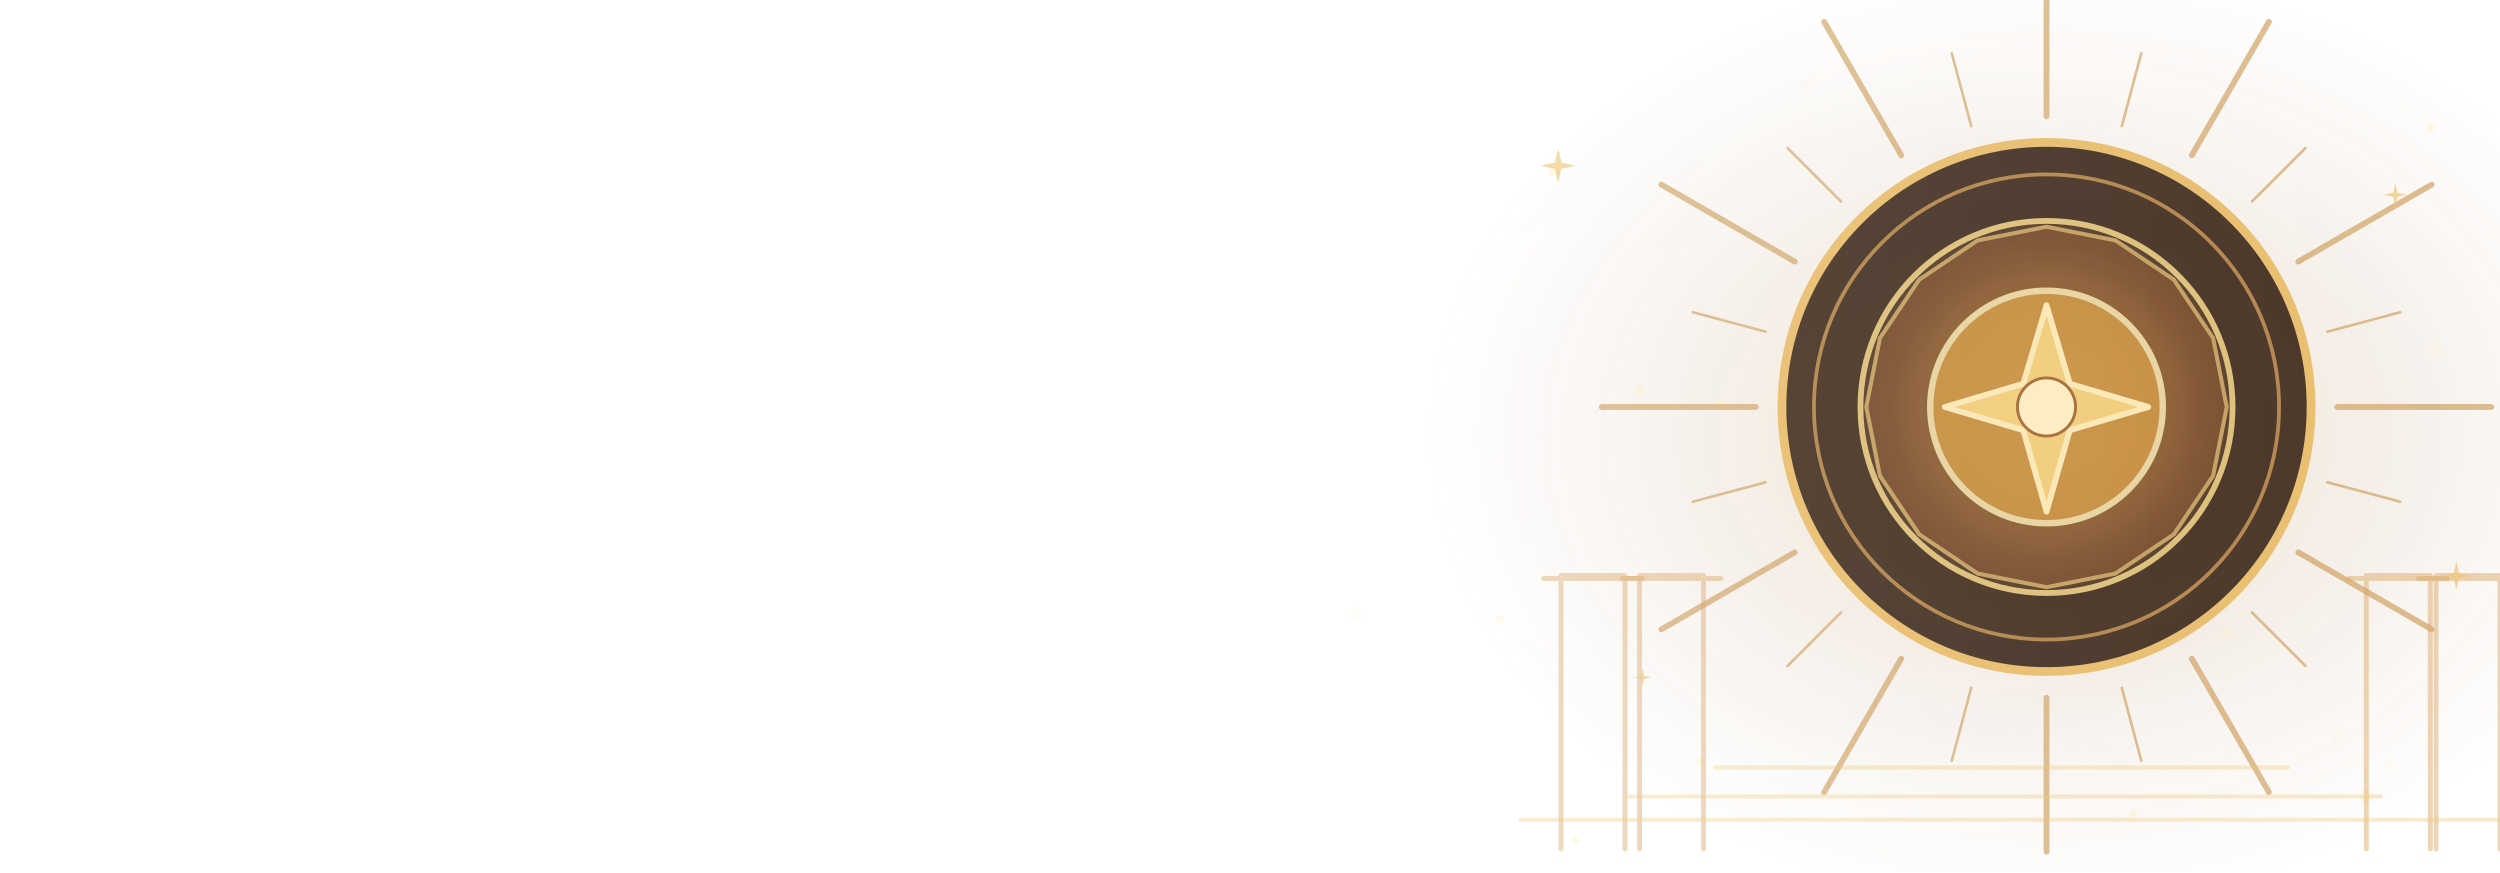
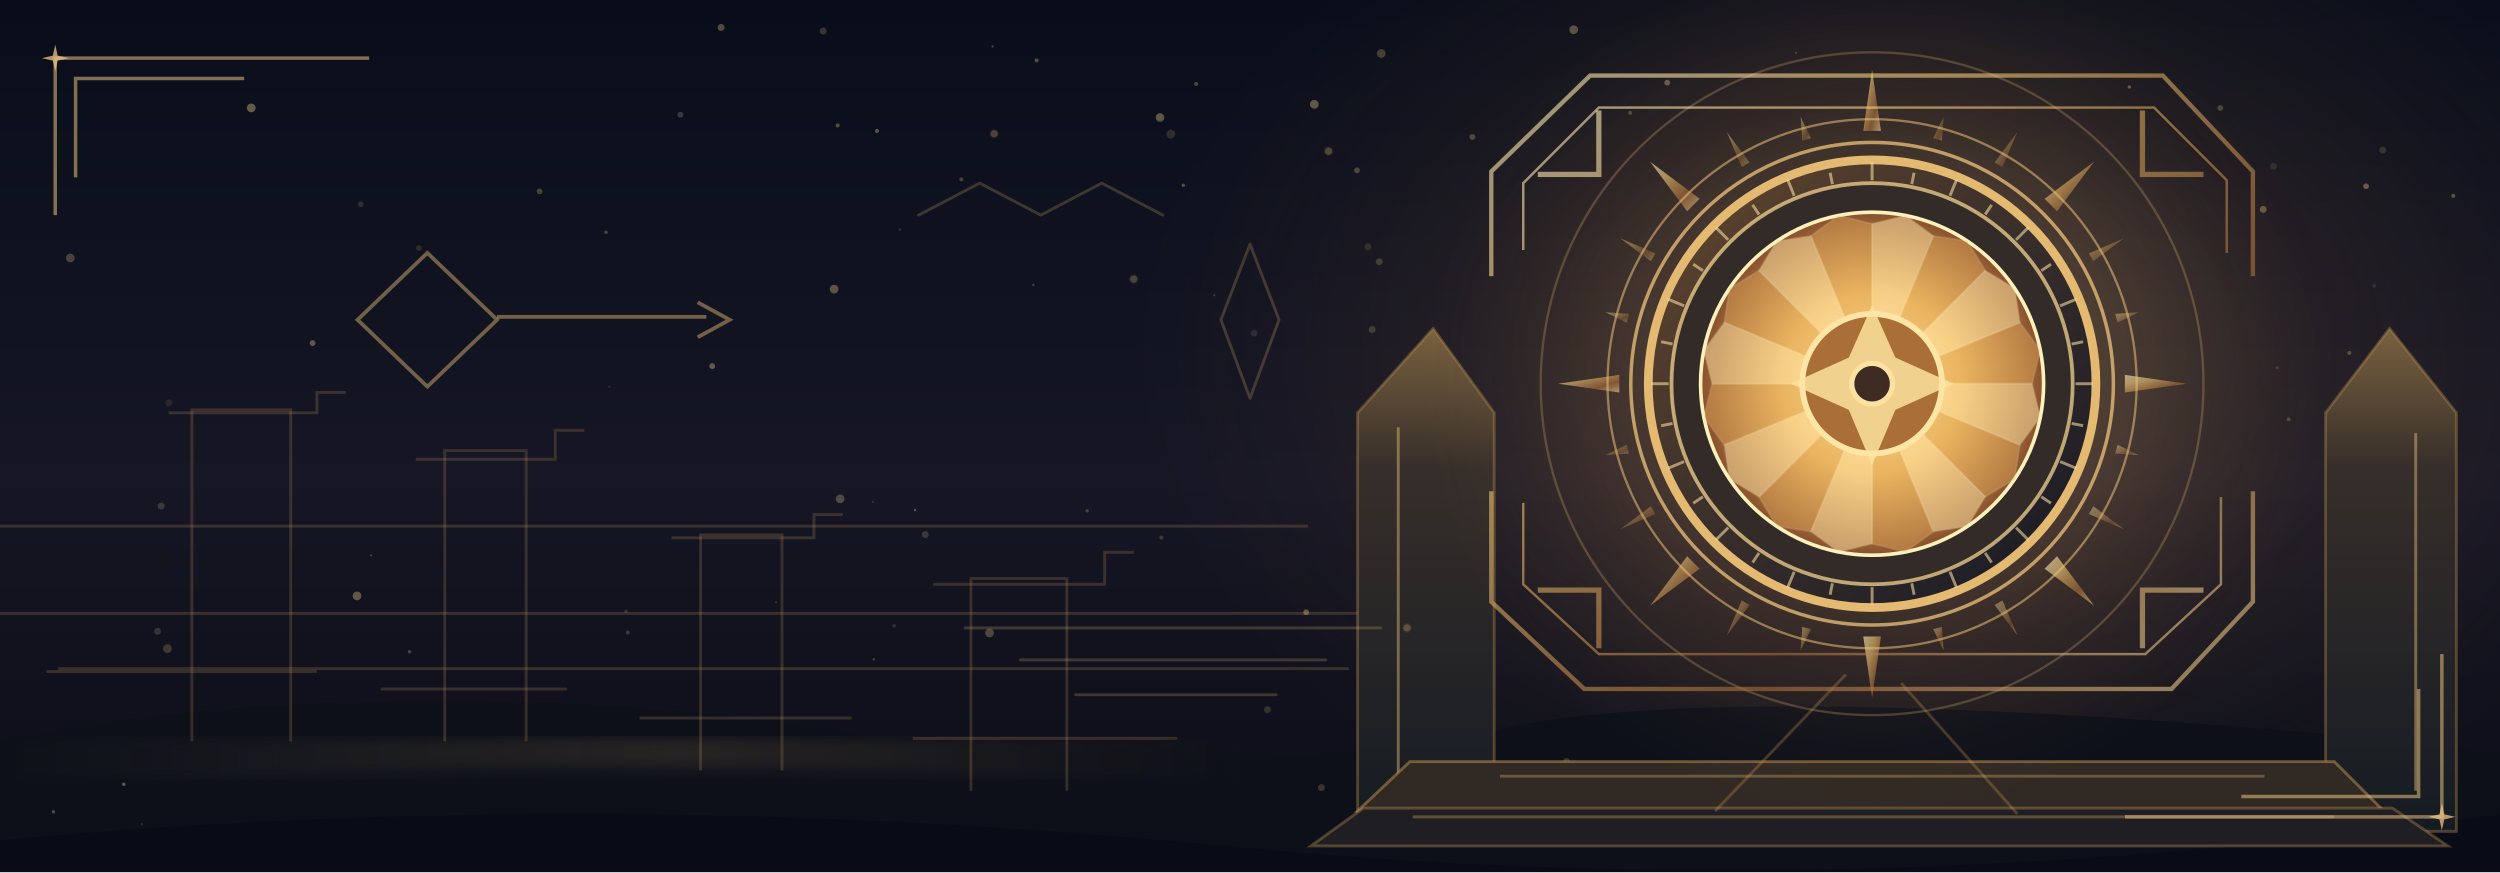
- <svg xmlns="http://www.w3.org/2000/svg" viewBox="0 0 860 300" fill="none">
+ <svg xmlns="http://www.w3.org/2000/svg" viewBox="0 0 860 300" fill="none" role="img" aria-label="Relicário Solar: sol imperial de ouro em disco art déco, rodeado por molduras geométricas e pilares de um templo">
  <defs>
-     <linearGradient id="metal" x1="0" y1="0" x2=".9" y2="1">
-       <stop stop-color="#fff0bb" />
-       <stop offset=".46" stop-color="#f5c468" />
-       <stop offset="1" stop-color="#ae7543" />
-     </linearGradient>
-     <linearGradient id="darkmetal" x1="0" y1="0" x2="1" y2="1">
-       <stop stop-color="#ae7543" />
-       <stop offset=".6" stop-color="#20130d" />
-       <stop offset="1" stop-color="#f5c468" />
-     </linearGradient>
-     <radialGradient id="light">
-       <stop stop-color="#f5c468" stop-opacity=".41" />
-       <stop offset=".53" stop-color="#ae7543" stop-opacity=".16" />
-       <stop offset="1" stop-color="#ae7543" stop-opacity="0" />
+     <linearGradient id="back" x1="0" y1="0" x2="0" y2="1">
+       <stop stop-color="#090d1a" />
+       <stop offset=".55" stop-color="#161624" />
+       <stop offset="1" stop-color="#0b0d16" />
+     </linearGradient>
+     <radialGradient id="halo">
+       <stop stop-color="#ffde90" stop-opacity=".33" />
+       <stop offset=".48" stop-color="#dd9850" stop-opacity=".14" />
+       <stop offset="1" stop-color="#9a6c43" stop-opacity="0" />
    </radialGradient>
-     <linearGradient id="fade">
-       <stop stop-color="#fff" stop-opacity="0" />
-       <stop offset=".39" stop-color="#fff" stop-opacity=".22" />
-       <stop offset=".62" stop-color="#fff" stop-opacity=".9" />
-       <stop offset="1" stop-color="#fff" />
-     </linearGradient>
-     <mask id="leftFade">
-       <rect width="860" height="300" fill="url(#fade)" />
-     </mask>
-     <radialGradient id="orb">
-       <stop stop-color="#fff0bb" stop-opacity=".95" />
-       <stop offset=".68" stop-color="#f5c468" stop-opacity=".56" />
-       <stop offset="1" stop-color="#ae7543" stop-opacity=".13" />
+     <radialGradient id="sun">
+       <stop stop-color="#fff5c5" />
+       <stop offset=".18" stop-color="#fce5a1" />
+       <stop offset=".52" stop-color="#eebc65" />
+       <stop offset="1" stop-color="#88502d" />
    </radialGradient>
+     <linearGradient id="gold" x1="0" y1="0" x2="1" y2="1">
+       <stop stop-color="#fff1be" />
+       <stop offset=".32" stop-color="#f0c775" />
+       <stop offset=".68" stop-color="#a86c38" />
+       <stop offset="1" stop-color="#f1d393" />
+     </linearGradient>
+     <linearGradient id="brass" x1="0" y1="0" x2="1" y2="1">
+       <stop stop-color="#65472e" />
+       <stop offset=".5" stop-color="#382e2b" />
+       <stop offset="1" stop-color="#161824" />
+     </linearGradient>
+     <linearGradient id="obelisk" x1="0" y1="0" x2="0" y2="1">
+       <stop stop-color="#79613f" />
+       <stop offset=".28" stop-color="#362e2a" />
+       <stop offset="1" stop-color="#151b23" />
+     </linearGradient>
+     <linearGradient id="dust" x1="0" y1="0" x2="1" y2="0">
+       <stop stop-color="#c6a15e" stop-opacity="0" />
+       <stop offset=".55" stop-color="#d6ab69" stop-opacity=".13" />
+       <stop offset="1" stop-color="#b67b3a" stop-opacity="0" />
+     </linearGradient>
+     <linearGradient id="leftDark" x1="0" y1="0" x2="1" y2="0">
+       <stop stop-color="#080c16" stop-opacity=".98" />
+       <stop offset=".68" stop-color="#080c16" stop-opacity=".53" />
+       <stop offset="1" stop-color="#080c16" stop-opacity="0" />
+     </linearGradient>
+     <filter id="glow">
+       <feGaussianBlur stdDeviation="8" />
+     </filter>
+     <filter id="soft">
+       <feGaussianBlur stdDeviation="2.5" />
+     </filter>
  </defs>
-   <g mask="url(#leftFade)">
-     <ellipse cx="703" cy="150" rx="211" ry="160" fill="url(#light)" stroke="none" stroke-width="1" opacity="0.75" />
-     <circle cx="771" cy="211" r="0.9" fill="#fff0bb" stroke="none" stroke-width="1" opacity="0.38" />
-     <circle cx="771" cy="113" r="0.9" fill="#fff0bb" stroke="none" stroke-width="1" opacity="0.28" />
-     <circle cx="838" cy="120" r="2.5" fill="#fff0bb" stroke="none" stroke-width="1" opacity="0.14" />
-     <circle cx="584" cy="106" r="0.9" fill="#fff0bb" stroke="none" stroke-width="1" opacity="0.14" />
-     <circle cx="572" cy="226" r="0.9" fill="#fff0bb" stroke="none" stroke-width="1" opacity="0.14" />
-     <circle cx="814" cy="274" r="2.5" fill="#fff0bb" stroke="none" stroke-width="1" opacity="0.28" />
-     <circle cx="747" cy="147" r="2.5" fill="#fff0bb" stroke="none" stroke-width="1" opacity="0.2" />
-     <circle cx="542" cy="289" r="1.4" fill="#fff0bb" stroke="none" stroke-width="1" opacity="0.28" />
-     <circle cx="670" cy="145" r="2.5" fill="#fff0bb" stroke="none" stroke-width="1" opacity="0.28" />
-     <circle cx="466" cy="211" r="2.5" fill="#fff0bb" stroke="none" stroke-width="1" opacity="0.14" />
-     <circle cx="836" cy="44" r="1.4" fill="#fff0bb" stroke="none" stroke-width="1" opacity="0.38" />
-     <circle cx="788" cy="170" r="0.9" fill="#fff0bb" stroke="none" stroke-width="1" opacity="0.2" />
-     <circle cx="720" cy="109" r="2.5" fill="#fff0bb" stroke="none" stroke-width="1" opacity="0.38" />
-     <circle cx="734" cy="280" r="1.4" fill="#fff0bb" stroke="none" stroke-width="1" opacity="0.38" />
-     <circle cx="805" cy="254" r="2.5" fill="#fff0bb" stroke="none" stroke-width="1" opacity="0.14" />
-     <circle cx="766" cy="218" r="1.8" fill="#fff0bb" stroke="none" stroke-width="1" opacity="0.2" />
-     <circle cx="585" cy="262" r="1.4" fill="#fff0bb" stroke="none" stroke-width="1" opacity="0.38" />
-     <circle cx="795" cy="147" r="0.9" fill="#fff0bb" stroke="none" stroke-width="1" opacity="0.28" />
-     <circle cx="692" cy="166" r="1.8" fill="#fff0bb" stroke="none" stroke-width="1" opacity="0.14" />
-     <circle cx="621" cy="29" r="1.4" fill="#fff0bb" stroke="none" stroke-width="1" opacity="0.14" />
-     <circle cx="534" cy="59" r="1.4" fill="#fff0bb" stroke="none" stroke-width="1" opacity="0.38" />
-     <circle cx="592" cy="139" r="1.4" fill="#fff0bb" stroke="none" stroke-width="1" opacity="0.38" />
-     <circle cx="823" cy="263" r="1.4" fill="#fff0bb" stroke="none" stroke-width="1" opacity="0.14" />
-     <circle cx="689" cy="165" r="2.5" fill="#fff0bb" stroke="none" stroke-width="1" opacity="0.14" />
-     <circle cx="564" cy="134" r="1.8" fill="#fff0bb" stroke="none" stroke-width="1" opacity="0.38" />
-     <circle cx="516" cy="213" r="1.4" fill="#fff0bb" stroke="none" stroke-width="1" opacity="0.38" />
-     <line x1="804.0" y1="140.0" x2="857.0" y2="140.0" stroke="#c79349" stroke-width="2" opacity="0.6" stroke-linecap="round" />
-     <line x1="800.6" y1="165.9" x2="825.7" y2="172.6" stroke="#c79349" stroke-width="0.9" opacity="0.6" stroke-linecap="round" />
-     <line x1="790.6" y1="190.0" x2="836.5" y2="216.5" stroke="#c79349" stroke-width="2" opacity="0.6" stroke-linecap="round" />
-     <line x1="774.7" y1="210.7" x2="793.1" y2="229.1" stroke="#c79349" stroke-width="0.9" opacity="0.6" stroke-linecap="round" />
-     <line x1="754.0" y1="226.6" x2="780.5" y2="272.5" stroke="#c79349" stroke-width="2" opacity="0.6" stroke-linecap="round" />
-     <line x1="729.9" y1="236.6" x2="736.6" y2="261.7" stroke="#c79349" stroke-width="0.9" opacity="0.6" stroke-linecap="round" />
-     <line x1="704.0" y1="240.0" x2="704.0" y2="293.0" stroke="#c79349" stroke-width="2" opacity="0.6" stroke-linecap="round" />
-     <line x1="678.1" y1="236.6" x2="671.4" y2="261.7" stroke="#c79349" stroke-width="0.9" opacity="0.6" stroke-linecap="round" />
-     <line x1="654.0" y1="226.6" x2="627.5" y2="272.5" stroke="#c79349" stroke-width="2" opacity="0.6" stroke-linecap="round" />
-     <line x1="633.3" y1="210.7" x2="614.9" y2="229.1" stroke="#c79349" stroke-width="0.9" opacity="0.6" stroke-linecap="round" />
-     <line x1="617.4" y1="190.0" x2="571.5" y2="216.5" stroke="#c79349" stroke-width="2" opacity="0.6" stroke-linecap="round" />
-     <line x1="607.4" y1="165.9" x2="582.3" y2="172.6" stroke="#c79349" stroke-width="0.9" opacity="0.6" stroke-linecap="round" />
-     <line x1="604.0" y1="140.0" x2="551.0" y2="140.0" stroke="#c79349" stroke-width="2" opacity="0.6" stroke-linecap="round" />
-     <line x1="607.4" y1="114.1" x2="582.3" y2="107.4" stroke="#c79349" stroke-width="0.9" opacity="0.6" stroke-linecap="round" />
-     <line x1="617.4" y1="90.0" x2="571.5" y2="63.5" stroke="#c79349" stroke-width="2" opacity="0.6" stroke-linecap="round" />
-     <line x1="633.3" y1="69.3" x2="614.9" y2="50.9" stroke="#c79349" stroke-width="0.9" opacity="0.6" stroke-linecap="round" />
-     <line x1="654.0" y1="53.4" x2="627.5" y2="7.5" stroke="#c79349" stroke-width="2" opacity="0.6" stroke-linecap="round" />
-     <line x1="678.1" y1="43.4" x2="671.4" y2="18.3" stroke="#c79349" stroke-width="0.9" opacity="0.6" stroke-linecap="round" />
-     <line x1="704.0" y1="40.0" x2="704.0" y2="-13.0" stroke="#c79349" stroke-width="2" opacity="0.6" stroke-linecap="round" />
-     <line x1="729.9" y1="43.4" x2="736.6" y2="18.3" stroke="#c79349" stroke-width="0.9" opacity="0.6" stroke-linecap="round" />
-     <line x1="754.0" y1="53.4" x2="780.5" y2="7.5" stroke="#c79349" stroke-width="2" opacity="0.6" stroke-linecap="round" />
-     <line x1="774.7" y1="69.3" x2="793.1" y2="50.9" stroke="#c79349" stroke-width="0.9" opacity="0.6" stroke-linecap="round" />
-     <line x1="790.6" y1="90.0" x2="836.5" y2="63.5" stroke="#c79349" stroke-width="2" opacity="0.6" stroke-linecap="round" />
-     <line x1="800.6" y1="114.1" x2="825.7" y2="107.4" stroke="#c79349" stroke-width="0.9" opacity="0.6" stroke-linecap="round" />
-     <circle cx="704" cy="140" r="91" fill="#392517" stroke="#e7ba64" stroke-width="3" opacity="0.92" />
-     <circle cx="704" cy="140" r="80" fill="none" stroke="#d7a158" stroke-width="1.3" opacity="0.75" />
-     <circle cx="704" cy="140" r="64" fill="url(#orb)" stroke="#f7d888" stroke-width="2" opacity="0.85" />
-     <polygon points="766.0,140.0 761.3,163.7 747.8,183.8 727.7,197.3 704.0,202.0 680.3,197.3 660.2,183.8 646.7,163.7 642.0,140.0 646.7,116.3 660.2,96.2 680.3,82.7 704.0,78.0 727.7,82.7 747.8,96.2 761.3,116.3" stroke="#f4cb79" stroke-width="1.4" fill="#86522e" opacity=".69" />
-     <circle cx="704" cy="140" r="40" fill="#d59b43" stroke="#fff0bb" stroke-width="2.2" opacity="0.8" />
-     <path d="M704 105L712 132L739 140L712 148L704 176L696 148L669 140L696 132Z" stroke="#fff0bf" stroke-width="2.0" opacity="0.91" fill="#f5d280" stroke-linecap="round" stroke-linejoin="round" />
-     <circle cx="704" cy="140" r="10" fill="#fff0c7" stroke="#9c6030" stroke-width="1.0" opacity="0.9" />
-     <path d="M537 292V198H559V292M531 199H565" stroke="#d6a25d" stroke-width="1.7" opacity="0.45" fill="none" stroke-linecap="round" stroke-linejoin="round" />
-     <path d="M564 292V198H586V292M558 199H592" stroke="#d6a25d" stroke-width="1.7" opacity="0.45" fill="none" stroke-linecap="round" stroke-linejoin="round" />
-     <path d="M814 292V198H836V292M808 199H842" stroke="#d6a25d" stroke-width="1.7" opacity="0.45" fill="none" stroke-linecap="round" stroke-linejoin="round" />
-     <path d="M838 292V198H860V292M832 199H866" stroke="#d6a25d" stroke-width="1.7" opacity="0.45" fill="none" stroke-linecap="round" stroke-linejoin="round" />
-     <path d="M523 282H860 M560 274H819M590 264H787" stroke="#edc878" stroke-width="1.4" opacity="0.37" fill="none" stroke-linecap="round" stroke-linejoin="round" />
-     <path d="M536 51L537.08 55.92L542 57L537.08 58.08L536 63L534.92 58.08L530 57L534.92 55.92Z" fill="#eec879" opacity="0.75" />
-     <path d="M565 230L565.54 232.46L568 233L565.54 233.54L565 236L564.46 233.54L562 233L564.46 232.46Z" fill="#eec879" opacity="0.75" />
-     <path d="M824 63L824.72 66.28L828 67L824.72 67.72L824 71L823.28 67.72L820 67L823.28 66.28Z" fill="#eec879" opacity="0.75" />
-     <path d="M845 193L845.90 197.10L850 198L845.90 198.90L845 203L844.10 198.90L840 198L844.10 197.10Z" fill="#eec879" opacity="0.75" />
+   <rect width="860" height="300" fill="url(#back)" />
+   <ellipse cx="658" cy="121" rx="267" ry="188" fill="url(#halo)" opacity=".75" />
+   <path d="M0 254Q134 230 283 250T515 251T860 258V300H0Z" fill="#0d1019" />
+   <path d="M0 289Q206 270 422 291T860 280V300H0Z" fill="#090c16" />
+   <circle cx="340.4" cy="217.73" r="1.5" fill="#edd08e" opacity="0.27" />
+   <circle cx="309.55" cy="78.97" r="0.4" fill="#edd08e" opacity="0.19" />
+   <circle cx="636.65" cy="275.16" r="0.7" fill="#edd08e" opacity="0.26" />
+   <circle cx="813.94" cy="64.06" r="1" fill="#edd08e" opacity="0.36" />
+   <circle cx="402.78" cy="46.14" r="1.5" fill="#edd08e" opacity="0.15" />
+   <circle cx="234.07" cy="39.46" r="1" fill="#edd08e" opacity="0.22" />
+   <circle cx="431.43" cy="114.61" r="1.2" fill="#edd08e" opacity="0.11" />
+   <circle cx="737.79" cy="273.87" r="0.4" fill="#edd08e" opacity="0.17" />
+   <circle cx="300.59" cy="226.81" r="0.4" fill="#edd08e" opacity="0.25" />
+   <circle cx="140.88" cy="224.18" r="0.6" fill="#edd08e" opacity="0.26" />
+   <circle cx="470.55" cy="84.89" r="1.2" fill="#edd08e" opacity="0.13" />
+   <circle cx="822.9" cy="234.63" r="1.5" fill="#edd08e" opacity="0.19" />
+   <circle cx="144.1" cy="85.34" r="1" fill="#edd08e" opacity="0.13" />
+   <circle cx="541.35" cy="10.22" r="1.5" fill="#edd08e" opacity="0.33" />
+   <circle cx="732.5" cy="29.92" r="0.6" fill="#edd08e" opacity="0.33" />
+   <circle cx="86.42" cy="37.12" r="1.5" fill="#edd08e" opacity="0.39" />
+   <circle cx="122.81" cy="205" r="1.5" fill="#edd08e" opacity="0.36" />
+   <circle cx="185.63" cy="65.83" r="1" fill="#edd08e" opacity="0.26" />
+   <circle cx="355.46" cy="98.05" r="0.4" fill="#edd08e" opacity="0.25" />
+   <circle cx="127.62" cy="191.03" r="0.4" fill="#edd08e" opacity="0.22" />
+   <circle cx="266.98" cy="207.19" r="0.4" fill="#edd08e" opacity="0.15" />
+   <circle cx="289" cy="171.62" r="1.5" fill="#edd08e" opacity="0.28" />
+   <circle cx="399.48" cy="184.91" r="0.7" fill="#edd08e" opacity="0.21" />
+   <circle cx="474.45" cy="90.03" r="1.2" fill="#edd08e" opacity="0.2" />
+   <circle cx="843.94" cy="67.37" r="0.7" fill="#edd08e" opacity="0.31" />
+   <circle cx="208.46" cy="79.92" r="0.6" fill="#edd08e" opacity="0.27" />
+   <circle cx="506.51" cy="47.11" r="1" fill="#edd08e" opacity="0.27" />
+   <circle cx="839.46" cy="238.75" r="1.2" fill="#edd08e" opacity="0.35" />
+   <circle cx="449.31" cy="210.63" r="1" fill="#edd08e" opacity="0.37" />
+   <circle cx="778.54" cy="72.04" r="1.2" fill="#edd08e" opacity="0.34" />
+   <circle cx="288.15" cy="43.16" r="0.7" fill="#edd08e" opacity="0.32" />
+   <circle cx="837.09" cy="275.56" r="1.5" fill="#edd08e" opacity="0.29" />
+   <circle cx="829.47" cy="275.13" r="1.2" fill="#edd08e" opacity="0.38" />
+   <circle cx="300.28" cy="172.65" r="0.4" fill="#edd08e" opacity="0.14" />
+   <circle cx="374.01" cy="175.74" r="0.6" fill="#edd08e" opacity="0.23" />
+   <circle cx="307.59" cy="215.3" r="0.6" fill="#edd08e" opacity="0.16" />
+   <circle cx="399.06" cy="40.44" r="1.5" fill="#edd08e" opacity="0.31" />
+   <circle cx="417.7" cy="101.59" r="0.4" fill="#edd08e" opacity="0.19" />
+   <circle cx="283.17" cy="10.67" r="1.2" fill="#edd08e" opacity="0.2" />
+   <circle cx="411.49" cy="28.87" r="0.7" fill="#edd08e" opacity="0.28" />
+   <circle cx="107.54" cy="118.03" r="1" fill="#edd08e" opacity="0.36" />
+   <circle cx="599.86" cy="281.94" r="0.4" fill="#edd08e" opacity="0.37" />
+   <circle cx="330.68" cy="61.69" r="0.7" fill="#edd08e" opacity="0.25" />
+   <circle cx="18.39" cy="279.26" r="0.6" fill="#edd08e" opacity="0.31" />
+   <circle cx="124.12" cy="70.25" r="1" fill="#edd08e" opacity="0.15" />
+   <circle cx="215.98" cy="217.59" r="0.7" fill="#edd08e" opacity="0.21" />
+   <circle cx="58.06" cy="138.56" r="1.2" fill="#edd08e" opacity="0.1" />
+   <circle cx="808.18" cy="121.39" r="0.7" fill="#edd08e" opacity="0.27" />
+   <circle cx="318.28" cy="183.91" r="1.2" fill="#edd08e" opacity="0.19" />
+   <circle cx="560.78" cy="38.83" r="0.7" fill="#edd08e" opacity="0.24" />
+   <circle cx="486.59" cy="147.38" r="0.4" fill="#edd08e" opacity="0.33" />
+   <circle cx="356.62" cy="20.79" r="0.7" fill="#edd08e" opacity="0.32" />
+   <circle cx="57.6" cy="223.12" r="1.5" fill="#edd08e" opacity="0.21" />
+   <circle cx="782.08" cy="57.18" r="1.2" fill="#edd08e" opacity="0.11" />
+   <circle cx="763.77" cy="37.14" r="1" fill="#edd08e" opacity="0.23" />
+   <circle cx="24.16" cy="88.74" r="1.5" fill="#edd08e" opacity="0.26" />
+   <circle cx="475.15" cy="18.39" r="1.5" fill="#edd08e" opacity="0.24" />
+   <circle cx="215.37" cy="210.28" r="0.6" fill="#edd08e" opacity="0.16" />
+   <circle cx="286.94" cy="99.46" r="1.5" fill="#edd08e" opacity="0.34" />
+   <circle cx="454.57" cy="270.94" r="1.2" fill="#edd08e" opacity="0.19" />
+   <circle cx="398.92" cy="40.2" r="1.2" fill="#edd08e" opacity="0.1" />
+   <circle cx="341.47" cy="15.97" r="0.4" fill="#edd08e" opacity="0.27" />
+   <circle cx="55.44" cy="174.09" r="1.2" fill="#edd08e" opacity="0.19" />
+   <circle cx="42.58" cy="269.79" r="0.6" fill="#edd08e" opacity="0.38" />
+   <circle cx="819.65" cy="51.66" r="1.2" fill="#edd08e" opacity="0.16" />
+   <circle cx="248.06" cy="9.45" r="1.2" fill="#edd08e" opacity="0.32" />
+   <circle cx="783.36" cy="126.5" r="0.6" fill="#edd08e" opacity="0.16" />
+   <circle cx="816.77" cy="98.29" r="0.7" fill="#edd08e" opacity="0.11" />
+   <circle cx="54.21" cy="217.15" r="1.2" fill="#edd08e" opacity="0.17" />
+   <circle cx="617.82" cy="18.17" r="0.4" fill="#edd08e" opacity="0.2" />
+   <circle cx="452.11" cy="35.88" r="1.5" fill="#edd08e" opacity="0.36" />
+   <circle cx="314.78" cy="175.44" r="0.4" fill="#edd08e" opacity="0.38" />
+   <circle cx="48.83" cy="283.52" r="0.4" fill="#edd08e" opacity="0.14" />
+   <circle cx="209.67" cy="133.04" r="0.4" fill="#edd08e" opacity="0.11" />
+   <circle cx="407.06" cy="63.75" r="0.6" fill="#edd08e" opacity="0.31" />
+   <circle cx="301.68" cy="45.04" r="0.7" fill="#edd08e" opacity="0.34" />
+   <circle cx="787.29" cy="144.23" r="0.7" fill="#edd08e" opacity="0.22" />
+   <circle cx="472.03" cy="113.37" r="1.2" fill="#edd08e" opacity="0.19" />
+   <circle cx="466.8" cy="58.6" r="1" fill="#edd08e" opacity="0.27" />
+   <circle cx="538.95" cy="261.92" r="1.2" fill="#edd08e" opacity="0.18" />
+   <circle cx="573.51" cy="28.44" r="1" fill="#edd08e" opacity="0.35" />
+   <circle cx="436.02" cy="244.12" r="1.2" fill="#edd08e" opacity="0.17" />
+   <circle cx="245" cy="125.95" r="1" fill="#edd08e" opacity="0.37" />
+   <g stroke="#cd9b5c" stroke-opacity=".21" fill="none">
+     <path d="M0 181H450M0 211H478M20 230H464" />
+     <path d="M66 255V141H100V255 M153 255V155H181V255 M241 265V184H269V265 M334 272V199H367V272" />
+     <path d="M58 142H109V135H119 M143 158H191V148H201 M231 185H280V177H290 M321 201H380V190H390" />
+     <path d="M16 231H109M131 237H195M220 247H293M314 254H405" />
+   </g>
+   <g fill="url(#obelisk)" stroke="#bc914f" stroke-opacity=".37">
+     <path d="M467 286V142L493 113L514 142V286Z" />
+     <path d="M800 286V142L822 113L845 142V286Z" />
+     <path d="M481 147V272M831 149V272" stroke="#ffcf82" stroke-opacity=".4" fill="none" />
+   </g>
+   <path d="M485 262H803L820 279H467Z" fill="#312923" stroke="#b6884b" stroke-opacity=".55" />
+   <path d="M469 278H823L842 291H451Z" fill="#1f1e22" stroke="#c59758" stroke-opacity=".35" />
+   <path d="M516 267H779M486 281H803" stroke="#f5c778" stroke-opacity=".3" stroke-width="1" />
+   <path d="M635 232L590 279M654 235L694 280" stroke="#e5af60" stroke-opacity=".25" />
+   <ellipse cx="644" cy="132" rx="154" ry="148" fill="url(#halo)" />
+   <path d="M640.96 45.05 L644 24 L647.04 45.05 Z" fill="url(#gold)" opacity="0.62" />
+   <path d="M665 47.57 L668.59 40.24 L668.03 48.38 Z" fill="url(#gold)" opacity="0.38" />
+   <path d="M686.14 55.89 L694 45.4 L688.85 57.45 Z" fill="url(#gold)" opacity="0.38" />
+   <path d="M703.33 68.37 L720.37 55.63 L707.63 72.67 Z" fill="url(#gold)" opacity="0.62" />
+   <path d="M718.55 87.15 L730.6 82 L720.11 89.86 Z" fill="url(#gold)" opacity="0.38" />
+   <path d="M727.62 107.97 L735.76 107.41 L728.43 111 Z" fill="url(#gold)" opacity="0.38" />
+   <path d="M730.95 128.96 L752 132 L730.95 135.04 Z" fill="url(#gold)" opacity="0.62" />
+   <path d="M728.43 153 L735.76 156.59 L727.62 156.03 Z" fill="url(#gold)" opacity="0.38" />
+   <path d="M720.11 174.14 L730.6 182 L718.55 176.85 Z" fill="url(#gold)" opacity="0.38" />
+   <path d="M707.63 191.33 L720.37 208.37 L703.33 195.63 Z" fill="url(#gold)" opacity="0.62" />
+   <path d="M688.85 206.55 L694 218.6 L686.14 208.11 Z" fill="url(#gold)" opacity="0.38" />
+   <path d="M668.03 215.62 L668.59 223.76 L665 216.43 Z" fill="url(#gold)" opacity="0.38" />
+   <path d="M647.04 218.95 L644 240 L640.96 218.95 Z" fill="url(#gold)" opacity="0.62" />
+   <path d="M623 216.43 L619.41 223.76 L619.97 215.62 Z" fill="url(#gold)" opacity="0.38" />
+   <path d="M601.86 208.11 L594 218.6 L599.15 206.55 Z" fill="url(#gold)" opacity="0.38" />
+   <path d="M584.67 195.63 L567.63 208.37 L580.37 191.33 Z" fill="url(#gold)" opacity="0.62" />
+   <path d="M569.45 176.85 L557.4 182 L567.89 174.14 Z" fill="url(#gold)" opacity="0.38" />
+   <path d="M560.38 156.03 L552.24 156.59 L559.57 153 Z" fill="url(#gold)" opacity="0.38" />
+   <path d="M557.05 135.04 L536 132 L557.05 128.96 Z" fill="url(#gold)" opacity="0.62" />
+   <path d="M559.57 111 L552.24 107.41 L560.38 107.97 Z" fill="url(#gold)" opacity="0.38" />
+   <path d="M567.89 89.86 L557.4 82 L569.45 87.15 Z" fill="url(#gold)" opacity="0.38" />
+   <path d="M580.37 72.67 L567.63 55.63 L584.67 68.37 Z" fill="url(#gold)" opacity="0.62" />
+   <path d="M599.15 57.45 L594 45.4 L601.86 55.89 Z" fill="url(#gold)" opacity="0.38" />
+   <path d="M619.97 48.38 L619.41 40.24 L623 47.57 Z" fill="url(#gold)" opacity="0.38" />
+   <circle cx="644" cy="132" r="114" fill="none" stroke="#eabf79" stroke-opacity="0.25" stroke-width="0.8" />
+   <circle cx="644" cy="132" r="91" fill="none" stroke="#eabf79" stroke-opacity="0.55" stroke-width="0.8" />
+   <circle cx="644" cy="132" r="83" fill="none" stroke="#eabf79" stroke-opacity="0.77" stroke-width="1.2" />
+   <circle cx="644" cy="132" r="75" fill="none" stroke="#eabf79" stroke-opacity="0.68" stroke-width="1.2" />
+   <g fill="none" stroke="url(#gold)" stroke-opacity=".6">
+     <path d="M513 95V59L547 26H744L775 59V95M513 169V207L545 237H747L775 207V169" stroke-width="1.5" />
+     <path d="M524 86V63L550 37H741L766 62V87M524 173V201L550 225H738L764 201V171" stroke-width=".85" />
+     <path d="M529 60H550V38M758 60H737V38M529 203H550V223M758 203H737V223" stroke-width="1.8" />
+   </g>
+   <circle cx="644" cy="132" r="77" fill="url(#brass)" stroke="#e4b971" stroke-width="3" />
+   <circle cx="644" cy="132" r="69" fill="#322b28" stroke="#f6d591" stroke-width="1.3" stroke-opacity=".73" />
+   <circle cx="644" cy="132" r="59" fill="url(#sun)" stroke="#fff1bc" stroke-width="1.25" />
+   <path d="M644 110 L644 77 L655.51 74.13 L665.05 81.19 L652.42 111.67 Z" fill="#ffe0a0" opacity="0.54" stroke="#fbe6b1" stroke-width=".65" stroke-opacity=".4" />
+   <path d="M652.42 111.67 L665.05 81.19 L676.78 82.94 L682.89 93.11 L659.56 116.44 Z" fill="#e7ab5a" opacity="0.44" stroke="#fbe6b1" stroke-width=".65" stroke-opacity=".4" />
+   <path d="M659.56 116.44 L682.89 93.11 L693.06 99.22 L694.81 110.95 L664.33 123.58 Z" fill="#ffe0a0" opacity="0.54" stroke="#fbe6b1" stroke-width=".65" stroke-opacity=".4" />
+   <path d="M664.33 123.58 L694.81 110.95 L701.87 120.49 L699 132 L666 132 Z" fill="#e7ab5a" opacity="0.44" stroke="#fbe6b1" stroke-width=".65" stroke-opacity=".4" />
+   <path d="M666 132 L699 132 L701.87 143.51 L694.81 153.05 L664.33 140.42 Z" fill="#ffe0a0" opacity="0.54" stroke="#fbe6b1" stroke-width=".65" stroke-opacity=".4" />
+   <path d="M664.33 140.42 L694.81 153.05 L693.06 164.78 L682.89 170.89 L659.56 147.56 Z" fill="#e7ab5a" opacity="0.44" stroke="#fbe6b1" stroke-width=".65" stroke-opacity=".4" />
+   <path d="M659.56 147.56 L682.89 170.89 L676.78 181.06 L665.05 182.81 L652.42 152.33 Z" fill="#ffe0a0" opacity="0.54" stroke="#fbe6b1" stroke-width=".65" stroke-opacity=".4" />
+   <path d="M652.42 152.33 L665.05 182.81 L655.51 189.87 L644 187 L644 154 Z" fill="#e7ab5a" opacity="0.44" stroke="#fbe6b1" stroke-width=".65" stroke-opacity=".4" />
+   <path d="M644 154 L644 187 L632.49 189.87 L622.95 182.81 L635.58 152.33 Z" fill="#ffe0a0" opacity="0.54" stroke="#fbe6b1" stroke-width=".65" stroke-opacity=".4" />
+   <path d="M635.58 152.33 L622.95 182.81 L611.22 181.06 L605.11 170.89 L628.44 147.56 Z" fill="#e7ab5a" opacity="0.44" stroke="#fbe6b1" stroke-width=".65" stroke-opacity=".4" />
+   <path d="M628.44 147.56 L605.11 170.89 L594.94 164.78 L593.19 153.05 L623.67 140.42 Z" fill="#ffe0a0" opacity="0.54" stroke="#fbe6b1" stroke-width=".65" stroke-opacity=".4" />
+   <path d="M623.67 140.42 L593.19 153.05 L586.13 143.51 L589 132 L622 132 Z" fill="#e7ab5a" opacity="0.44" stroke="#fbe6b1" stroke-width=".65" stroke-opacity=".4" />
+   <path d="M622 132 L589 132 L586.13 120.49 L593.19 110.95 L623.67 123.58 Z" fill="#ffe0a0" opacity="0.54" stroke="#fbe6b1" stroke-width=".65" stroke-opacity=".4" />
+   <path d="M623.67 123.58 L593.19 110.95 L594.94 99.22 L605.11 93.11 L628.44 116.44 Z" fill="#e7ab5a" opacity="0.44" stroke="#fbe6b1" stroke-width=".65" stroke-opacity=".4" />
+   <path d="M628.44 116.44 L605.11 93.11 L611.22 82.94 L622.95 81.19 L635.58 111.67 Z" fill="#ffe0a0" opacity="0.54" stroke="#fbe6b1" stroke-width=".65" stroke-opacity=".4" />
+   <path d="M635.58 111.67 L622.95 81.19 L632.49 74.13 L644 77 L644 110 Z" fill="#e7ab5a" opacity="0.44" stroke="#fbe6b1" stroke-width=".65" stroke-opacity=".4" />
+   <circle cx="644" cy="132" r="24" fill="#a96f37" stroke="#ffe6a6" stroke-width="2" />
+   <path d="M644 105L652 123L672 132L652 141L644 160L636 141L616 132L636 123Z" fill="#ffe4a0" opacity=".83" />
+   <circle cx="644" cy="132" r="7" fill="#3d2b24" stroke="#fce1a0" stroke-width="1.8" />
+   <path d="M714 132 L720 132" stroke="#ffe7a7" stroke-opacity=".56" stroke-width="1" />
+   <path d="M712.65 145.66 L716.58 146.44" stroke="#ffe7a7" stroke-opacity=".56" stroke-width="1" />
+   <path d="M708.67 158.79 L714.21 161.08" stroke="#ffe7a7" stroke-opacity=".56" stroke-width="1" />
+   <path d="M702.2 170.89 L705.53 173.11" stroke="#ffe7a7" stroke-opacity=".56" stroke-width="1" />
+   <path d="M693.5 181.5 L697.74 185.74" stroke="#ffe7a7" stroke-opacity=".56" stroke-width="1" />
+   <path d="M682.89 190.2 L685.11 193.53" stroke="#ffe7a7" stroke-opacity=".56" stroke-width="1" />
+   <path d="M670.79 196.67 L673.08 202.21" stroke="#ffe7a7" stroke-opacity=".56" stroke-width="1" />
+   <path d="M657.66 200.65 L658.44 204.58" stroke="#ffe7a7" stroke-opacity=".56" stroke-width="1" />
+   <path d="M644 202 L644 208" stroke="#ffe7a7" stroke-opacity=".56" stroke-width="1" />
+   <path d="M630.34 200.65 L629.56 204.58" stroke="#ffe7a7" stroke-opacity=".56" stroke-width="1" />
+   <path d="M617.21 196.67 L614.92 202.21" stroke="#ffe7a7" stroke-opacity=".56" stroke-width="1" />
+   <path d="M605.11 190.2 L602.89 193.53" stroke="#ffe7a7" stroke-opacity=".56" stroke-width="1" />
+   <path d="M594.5 181.5 L590.26 185.74" stroke="#ffe7a7" stroke-opacity=".56" stroke-width="1" />
+   <path d="M585.8 170.89 L582.47 173.11" stroke="#ffe7a7" stroke-opacity=".56" stroke-width="1" />
+   <path d="M579.33 158.79 L573.79 161.08" stroke="#ffe7a7" stroke-opacity=".56" stroke-width="1" />
+   <path d="M575.35 145.66 L571.42 146.44" stroke="#ffe7a7" stroke-opacity=".56" stroke-width="1" />
+   <path d="M574 132 L568 132" stroke="#ffe7a7" stroke-opacity=".56" stroke-width="1" />
+   <path d="M575.35 118.34 L571.42 117.56" stroke="#ffe7a7" stroke-opacity=".56" stroke-width="1" />
+   <path d="M579.33 105.21 L573.79 102.92" stroke="#ffe7a7" stroke-opacity=".56" stroke-width="1" />
+   <path d="M585.8 93.11 L582.47 90.89" stroke="#ffe7a7" stroke-opacity=".56" stroke-width="1" />
+   <path d="M594.5 82.5 L590.26 78.26" stroke="#ffe7a7" stroke-opacity=".56" stroke-width="1" />
+   <path d="M605.11 73.8 L602.89 70.47" stroke="#ffe7a7" stroke-opacity=".56" stroke-width="1" />
+   <path d="M617.21 67.33 L614.92 61.79" stroke="#ffe7a7" stroke-opacity=".56" stroke-width="1" />
+   <path d="M630.34 63.35 L629.56 59.42" stroke="#ffe7a7" stroke-opacity=".56" stroke-width="1" />
+   <path d="M644 62 L644 56" stroke="#ffe7a7" stroke-opacity=".56" stroke-width="1" />
+   <path d="M657.66 63.35 L658.44 59.42" stroke="#ffe7a7" stroke-opacity=".56" stroke-width="1" />
+   <path d="M670.79 67.33 L673.08 61.79" stroke="#ffe7a7" stroke-opacity=".56" stroke-width="1" />
+   <path d="M682.89 73.8 L685.11 70.47" stroke="#ffe7a7" stroke-opacity=".56" stroke-width="1" />
+   <path d="M693.5 82.5 L697.74 78.26" stroke="#ffe7a7" stroke-opacity=".56" stroke-width="1" />
+   <path d="M702.2 93.11 L705.53 90.89" stroke="#ffe7a7" stroke-opacity=".56" stroke-width="1" />
+   <path d="M708.67 105.21 L714.21 102.92" stroke="#ffe7a7" stroke-opacity=".56" stroke-width="1" />
+   <path d="M712.65 118.34 L716.58 117.56" stroke="#ffe7a7" stroke-opacity=".56" stroke-width="1" />
+   <g stroke="#dbb472" stroke-opacity=".48" stroke-width="1.3" fill="none">
+     <path d="M123 110L147 87L171 110L147 133Z" />
+     <path d="M171 109H243" />
+     <path d="M240 104L251 110L240 116" />
+   </g>
+   <path d="M-10 267Q228 242 433 267" stroke="url(#dust)" stroke-width="19" filter="url(#soft)" fill="none" />
+   <g fill="none" stroke="#f0c783" stroke-width="1.2" opacity=".52">
+     <path d="M19 74V20H127M26 61V27H84" />
+     <path d="M840 225V281H731M832 237V274H771" />
+   </g>
+   <path d="M 19 15.38 L 19.84 19.14 L 23.62 20 L 19.84 20.86 L 19 24.62 L 18.16 20.86 L 14.38 20 L 18.16 19.14 Z" fill="#f0c783" opacity="0.74" />
+   <path d="M 840 276.38 L 840.84 280.14 L 844.62 281 L 840.84 281.86 L 840 285.62 L 839.16 281.86 L 835.38 281 L 839.16 280.14 Z" fill="#f0c783" opacity="0.74" />
+   <g aria-hidden="true" pointer-events="none" fill="none" stroke="#f7cd7f" stroke-width="1" stroke-opacity=".20" stroke-linecap="round" stroke-linejoin="round">
+     <path d="M316 74L337 63L358 74L379 63L400 74" />
+     <path d="M332 216H475M351 227H456M370 239H439" />
+     <path d="M420 110L430 84L440 110L430 137Z" />
+     <circle cx="342" cy="46" r="1.25" fill="#f7cd7f" opacity=".27" />
+     <circle cx="390" cy="96" r="1.25" fill="#f7cd7f" opacity=".27" />
+     <circle cx="457" cy="52" r="1.25" fill="#f7cd7f" opacity=".27" />
+     <circle cx="484" cy="216" r="1.25" fill="#f7cd7f" opacity=".27" />
  </g>
</svg>
